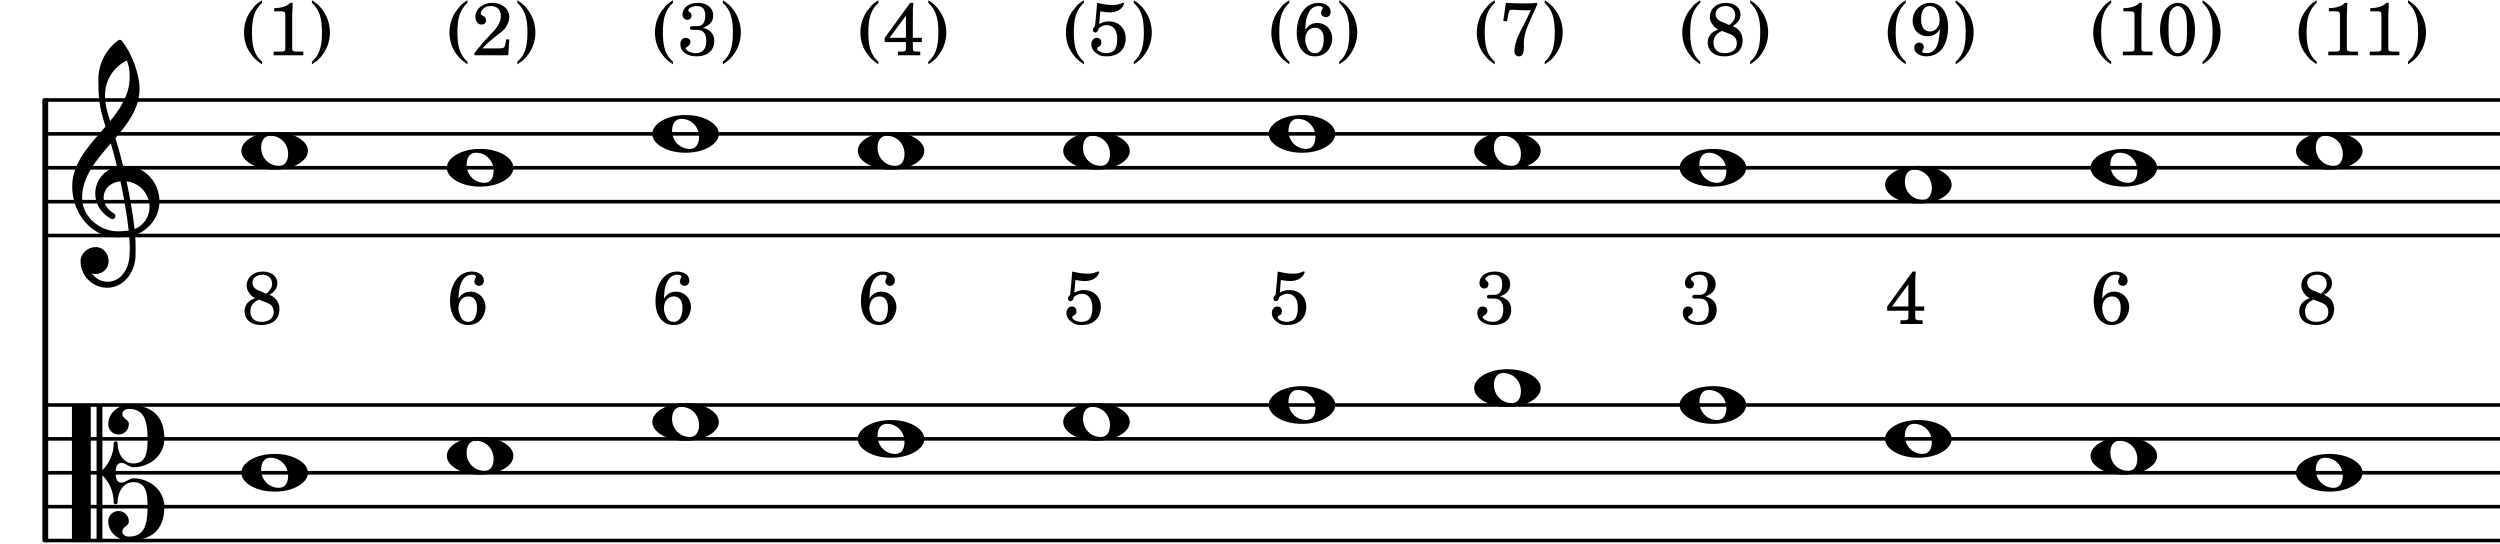
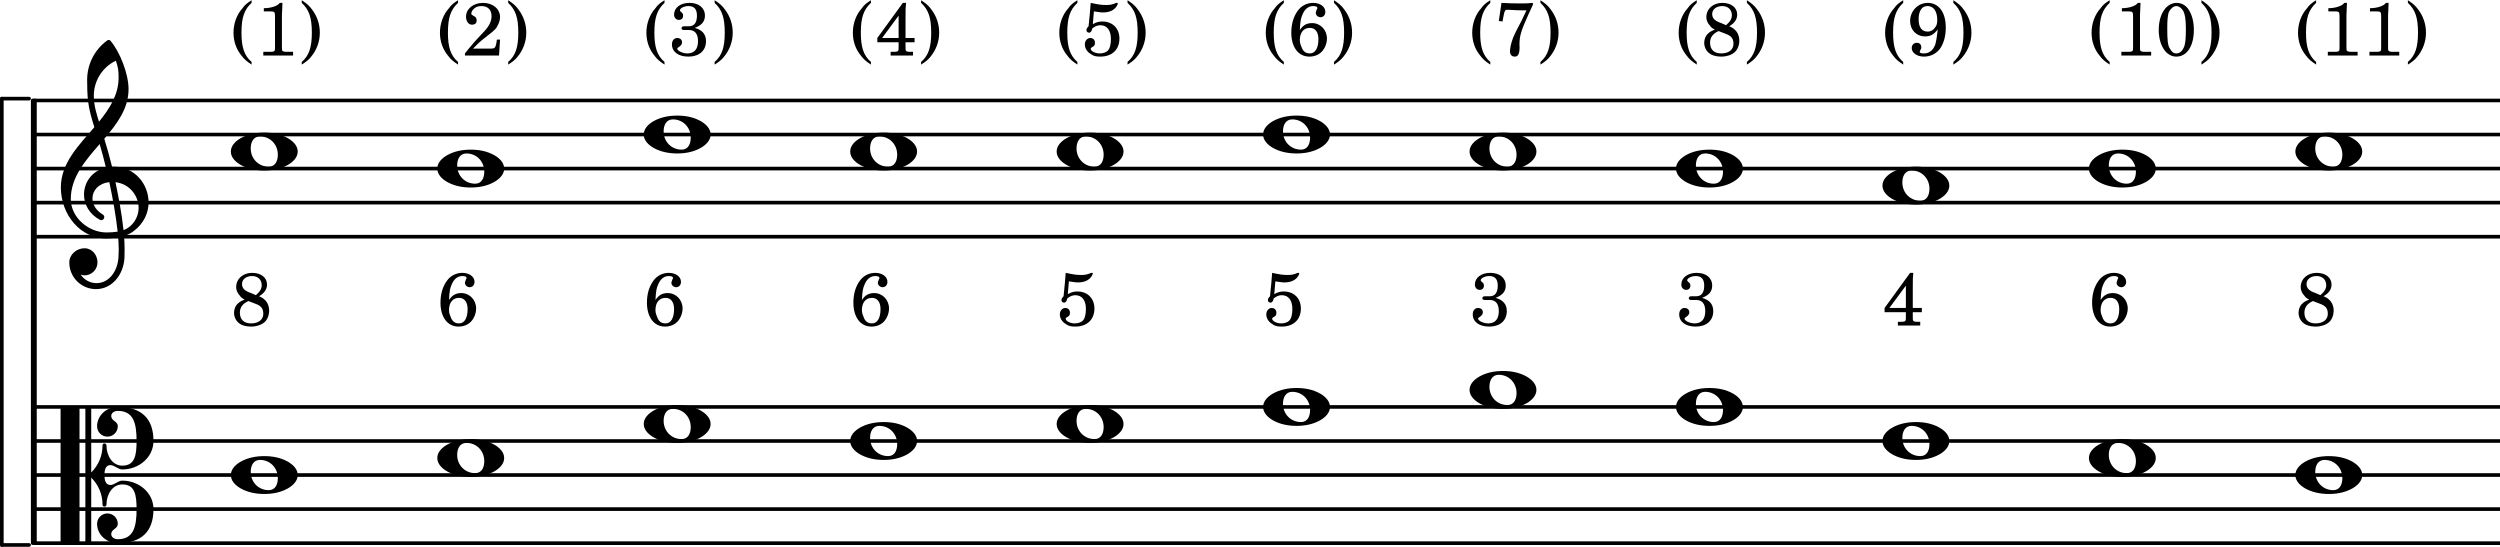
- <svg xmlns="http://www.w3.org/2000/svg" version="1.2" width="116.66mm" height="25.38mm" viewBox="-1.322 0 73.759 16.049" preserveAspectRatio="xMinYMin meet">
+ <svg xmlns="http://www.w3.org/2000/svg" version="1.2" width="116.11mm" height="25.40mm" viewBox="-0.979 0 73.417 16.058" preserveAspectRatio="xMinYMin meet">
  <line transform="translate(0, 6.9505)" stroke-linejoin="round" stroke-linecap="round" stroke-width="0.107" stroke="currentColor" x1="0.054" y1="-0" x2="72.438" y2="-0" />
  <line transform="translate(0, 5.9505)" stroke-linejoin="round" stroke-linecap="round" stroke-width="0.107" stroke="currentColor" x1="0.054" y1="-0" x2="72.438" y2="-0" />
  <line transform="translate(0, 4.9505)" stroke-linejoin="round" stroke-linecap="round" stroke-width="0.107" stroke="currentColor" x1="0.054" y1="-0" x2="72.438" y2="-0" />
  <line transform="translate(0, 3.9505)" stroke-linejoin="round" stroke-linecap="round" stroke-width="0.107" stroke="currentColor" x1="0.054" y1="-0" x2="72.438" y2="-0" />
  <line transform="translate(0, 2.9505)" stroke-linejoin="round" stroke-linecap="round" stroke-width="0.107" stroke="currentColor" x1="0.054" y1="-0" x2="72.438" y2="-0" />
  <line transform="translate(0, 15.9505)" stroke-linejoin="round" stroke-linecap="round" stroke-width="0.107" stroke="currentColor" x1="0.054" y1="-0" x2="72.438" y2="-0" />
  <line transform="translate(0, 14.9505)" stroke-linejoin="round" stroke-linecap="round" stroke-width="0.107" stroke="currentColor" x1="0.054" y1="-0" x2="72.438" y2="-0" />
  <line transform="translate(0, 13.9505)" stroke-linejoin="round" stroke-linecap="round" stroke-width="0.107" stroke="currentColor" x1="0.054" y1="-0" x2="72.438" y2="-0" />
  <line transform="translate(0, 12.9505)" stroke-linejoin="round" stroke-linecap="round" stroke-width="0.107" stroke="currentColor" x1="0.054" y1="-0" x2="72.438" y2="-0" />
  <line transform="translate(0, 11.9505)" stroke-linejoin="round" stroke-linecap="round" stroke-width="0.107" stroke="currentColor" x1="0.054" y1="-0" x2="72.438" y2="-0" />
  <text transform="translate(30.0514, 1.6313)" font-family="Century Schoolbook L" font-size="2.2" text-anchor="start" fill="currentColor">
    <tspan>
(5)</tspan>
  </text>
  <path transform="translate(30.0514, 12.4505) scale(0.004, -0.004)" d="M214 111c-49 0 -68 -43 -68 -88c0 -75 57 -134 132 -134c49 0 67 43 67 88c0 75 -56 134 -131 134zM491 0c0 -43 -34 -76 -72 -98c-53 -30 -113 -41 -173 -41s-121 11 -174 41c-38 22 -72 55 -72 98s34 76 72 98c53 30 114 41 174 41s120 -11 173 -41 c38 -22 72 -55 72 -98z" fill="currentColor" />
  <path transform="translate(36.1142, 3.9505) scale(0.004, -0.004)" d="M214 111c-49 0 -68 -43 -68 -88c0 -75 57 -134 132 -134c49 0 67 43 67 88c0 75 -56 134 -131 134zM491 0c0 -43 -34 -76 -72 -98c-53 -30 -113 -41 -173 -41s-121 11 -174 41c-38 22 -72 55 -72 98s34 76 72 98c53 30 114 41 174 41s120 -11 173 -41 c38 -22 72 -55 72 -98z" fill="currentColor" />
  <text transform="translate(36.1142, 9.5596)" font-family="Century Schoolbook L" font-size="2.2" text-anchor="start" fill="currentColor">
    <tspan>
5</tspan>
  </text>
  <text transform="translate(36.1142, 1.6313)" font-family="Century Schoolbook L" font-size="2.2" text-anchor="start" fill="currentColor">
    <tspan>
(6)</tspan>
  </text>
  <path transform="translate(36.1142, 11.9505) scale(0.004, -0.004)" d="M214 111c-49 0 -68 -43 -68 -88c0 -75 57 -134 132 -134c49 0 67 43 67 88c0 75 -56 134 -131 134zM491 0c0 -43 -34 -76 -72 -98c-53 -30 -113 -41 -173 -41s-121 11 -174 41c-38 22 -72 55 -72 98s34 76 72 98c53 30 114 41 174 41s120 -11 173 -41 c38 -22 72 -55 72 -98z" fill="currentColor" />
  <path transform="translate(23.9885, 4.4505) scale(0.004, -0.004)" d="M214 111c-49 0 -68 -43 -68 -88c0 -75 57 -134 132 -134c49 0 67 43 67 88c0 75 -56 134 -131 134zM491 0c0 -43 -34 -76 -72 -98c-53 -30 -113 -41 -173 -41s-121 11 -174 41c-38 22 -72 55 -72 98s34 76 72 98c53 30 114 41 174 41s120 -11 173 -41 c38 -22 72 -55 72 -98z" fill="currentColor" />
  <text transform="translate(23.9885, 9.5596)" font-family="Century Schoolbook L" font-size="2.2" text-anchor="start" fill="currentColor">
    <tspan>
6</tspan>
  </text>
  <text transform="translate(23.9885, 1.6313)" font-family="Century Schoolbook L" font-size="2.2" text-anchor="start" fill="currentColor">
    <tspan>
(4)</tspan>
  </text>
  <path transform="translate(23.9885, 12.9505) scale(0.004, -0.004)" d="M214 111c-49 0 -68 -43 -68 -88c0 -75 57 -134 132 -134c49 0 67 43 67 88c0 75 -56 134 -131 134zM491 0c0 -43 -34 -76 -72 -98c-53 -30 -113 -41 -173 -41s-121 11 -174 41c-38 22 -72 55 -72 98s34 76 72 98c53 30 114 41 174 41s120 -11 173 -41 c38 -22 72 -55 72 -98z" fill="currentColor" />
  <path transform="translate(30.0514, 4.4505) scale(0.004, -0.004)" d="M214 111c-49 0 -68 -43 -68 -88c0 -75 57 -134 132 -134c49 0 67 43 67 88c0 75 -56 134 -131 134zM491 0c0 -43 -34 -76 -72 -98c-53 -30 -113 -41 -173 -41s-121 11 -174 41c-38 22 -72 55 -72 98s34 76 72 98c53 30 114 41 174 41s120 -11 173 -41 c38 -22 72 -55 72 -98z" fill="currentColor" />
  <text transform="translate(30.0514, 9.5596)" font-family="Century Schoolbook L" font-size="2.2" text-anchor="start" fill="currentColor">
    <tspan>
5</tspan>
  </text>
  <path transform="translate(54.3027, 5.4505) scale(0.004, -0.004)" d="M214 111c-49 0 -68 -43 -68 -88c0 -75 57 -134 132 -134c49 0 67 43 67 88c0 75 -56 134 -131 134zM491 0c0 -43 -34 -76 -72 -98c-53 -30 -113 -41 -173 -41s-121 11 -174 41c-38 22 -72 55 -72 98s34 76 72 98c53 30 114 41 174 41s120 -11 173 -41 c38 -22 72 -55 72 -98z" fill="currentColor" />
  <text transform="translate(54.3027, 9.5596)" font-family="Century Schoolbook L" font-size="2.2" text-anchor="start" fill="currentColor">
    <tspan>
4</tspan>
  </text>
  <text transform="translate(54.3027, 1.6313)" font-family="Century Schoolbook L" font-size="2.2" text-anchor="start" fill="currentColor">
    <tspan>
(9)</tspan>
  </text>
  <path transform="translate(54.3027, 12.9505) scale(0.004, -0.004)" d="M214 111c-49 0 -68 -43 -68 -88c0 -75 57 -134 132 -134c49 0 67 43 67 88c0 75 -56 134 -131 134zM491 0c0 -43 -34 -76 -72 -98c-53 -30 -113 -41 -173 -41s-121 11 -174 41c-38 22 -72 55 -72 98s34 76 72 98c53 30 114 41 174 41s120 -11 173 -41 c38 -22 72 -55 72 -98z" fill="currentColor" />
  <path transform="translate(42.177, 4.4505) scale(0.004, -0.004)" d="M214 111c-49 0 -68 -43 -68 -88c0 -75 57 -134 132 -134c49 0 67 43 67 88c0 75 -56 134 -131 134zM491 0c0 -43 -34 -76 -72 -98c-53 -30 -113 -41 -173 -41s-121 11 -174 41c-38 22 -72 55 -72 98s34 76 72 98c53 30 114 41 174 41s120 -11 173 -41 c38 -22 72 -55 72 -98z" fill="currentColor" />
  <text transform="translate(42.177, 9.5596)" font-family="Century Schoolbook L" font-size="2.2" text-anchor="start" fill="currentColor">
    <tspan>
3</tspan>
  </text>
  <text transform="translate(42.177, 1.6313)" font-family="Century Schoolbook L" font-size="2.2" text-anchor="start" fill="currentColor">
    <tspan>
(7)</tspan>
  </text>
  <path transform="translate(42.177, 11.4505) scale(0.004, -0.004)" d="M214 111c-49 0 -68 -43 -68 -88c0 -75 57 -134 132 -134c49 0 67 43 67 88c0 75 -56 134 -131 134zM491 0c0 -43 -34 -76 -72 -98c-53 -30 -113 -41 -173 -41s-121 11 -174 41c-38 22 -72 55 -72 98s34 76 72 98c53 30 114 41 174 41s120 -11 173 -41 c38 -22 72 -55 72 -98z" fill="currentColor" />
  <path transform="translate(48.2399, 4.9505) scale(0.004, -0.004)" d="M214 111c-49 0 -68 -43 -68 -88c0 -75 57 -134 132 -134c49 0 67 43 67 88c0 75 -56 134 -131 134zM491 0c0 -43 -34 -76 -72 -98c-53 -30 -113 -41 -173 -41s-121 11 -174 41c-38 22 -72 55 -72 98s34 76 72 98c53 30 114 41 174 41s120 -11 173 -41 c38 -22 72 -55 72 -98z" fill="currentColor" />
  <text transform="translate(48.2399, 9.5596)" font-family="Century Schoolbook L" font-size="2.2" text-anchor="start" fill="currentColor">
    <tspan>
3</tspan>
  </text>
  <text transform="translate(48.2399, 1.6313)" font-family="Century Schoolbook L" font-size="2.2" text-anchor="start" fill="currentColor">
    <tspan>
(8)</tspan>
  </text>
  <path transform="translate(48.2399, 11.9505) scale(0.004, -0.004)" d="M214 111c-49 0 -68 -43 -68 -88c0 -75 57 -134 132 -134c49 0 67 43 67 88c0 75 -56 134 -131 134zM491 0c0 -43 -34 -76 -72 -98c-53 -30 -113 -41 -173 -41s-121 11 -174 41c-38 22 -72 55 -72 98s34 76 72 98c53 30 114 41 174 41s120 -11 173 -41 c38 -22 72 -55 72 -98z" fill="currentColor" />
  <path transform="translate(60.3656, 4.9505) scale(0.004, -0.004)" d="M214 111c-49 0 -68 -43 -68 -88c0 -75 57 -134 132 -134c49 0 67 43 67 88c0 75 -56 134 -131 134zM491 0c0 -43 -34 -76 -72 -98c-53 -30 -113 -41 -173 -41s-121 11 -174 41c-38 22 -72 55 -72 98s34 76 72 98c53 30 114 41 174 41s120 -11 173 -41 c38 -22 72 -55 72 -98z" fill="currentColor" />
  <text transform="translate(60.3656, 9.5596)" font-family="Century Schoolbook L" font-size="2.2" text-anchor="start" fill="currentColor">
    <tspan>
6</tspan>
  </text>
  <text transform="translate(60.3656, 1.6313)" font-family="Century Schoolbook L" font-size="2.2" text-anchor="start" fill="currentColor">
    <tspan>
(10)</tspan>
  </text>
  <path transform="translate(60.3656, 13.4505) scale(0.004, -0.004)" d="M214 111c-49 0 -68 -43 -68 -88c0 -75 57 -134 132 -134c49 0 67 43 67 88c0 75 -56 134 -131 134zM491 0c0 -43 -34 -76 -72 -98c-53 -30 -113 -41 -173 -41s-121 11 -174 41c-38 22 -72 55 -72 98s34 76 72 98c53 30 114 41 174 41s120 -11 173 -41 c38 -22 72 -55 72 -98z" fill="currentColor" />
+   <line transform="translate(-0.9253, 9.4505)" stroke-linejoin="round" stroke-linecap="round" stroke-width="0.107" stroke="currentColor" x1="0" y1="-6.554" x2="0.8" y2="-6.554" />
+   <line transform="translate(-0.9253, 9.4505)" stroke-linejoin="round" stroke-linecap="round" stroke-width="0.107" stroke="currentColor" x1="0" y1="6.554" x2="0.8" y2="6.554" />
+   <line transform="translate(-0.9253, 9.4505)" stroke-linejoin="round" stroke-linecap="round" stroke-width="0.107" stroke="currentColor" x1="0" y1="6.554" x2="0" y2="-6.554" />
  <rect transform="translate(-0.0717, 9.4505)" x="0" y="-6.554" width="0.172" height="13.107" ry="0.054" fill="currentColor" />
  <path transform="translate(5.8, 4.4505) scale(0.004, -0.004)" d="M214 111c-49 0 -68 -43 -68 -88c0 -75 57 -134 132 -134c49 0 67 43 67 88c0 75 -56 134 -131 134zM491 0c0 -43 -34 -76 -72 -98c-53 -30 -113 -41 -173 -41s-121 11 -174 41c-38 22 -72 55 -72 98s34 76 72 98c53 30 114 41 174 41s120 -11 173 -41 c38 -22 72 -55 72 -98z" fill="currentColor" />
  <text transform="translate(5.8, 9.5596)" font-family="Century Schoolbook L" font-size="2.2" text-anchor="start" fill="currentColor">
    <tspan>
8</tspan>
  </text>
  <text transform="translate(5.8, 1.6313)" font-family="Century Schoolbook L" font-size="2.2" text-anchor="start" fill="currentColor">
    <tspan>
(1)</tspan>
  </text>
  <path transform="translate(0.8, 5.9505) scale(0.004, -0.004)" d="M378 263c4 0 7 1 11 1c156 0 257 -129 257 -262c0 -76 -34 -154 -108 -210c-22 -17 -46 -29 -72 -37c3 -34 4 -68 4 -102c0 -20 0 -40 -1 -60c-7 -121 -90 -228 -209 -228c-108 0 -196 87 -196 196c0 58 53 104 112 104c54 0 95 -48 95 -104c0 -52 -43 -95 -95 -95 c-10 0 -20 2 -29 6c26 -38 68 -63 116 -63c96 0 156 91 162 190c1 19 2 37 2 56c0 30 -2 60 -4 90c-29 -5 -58 -8 -88 -8c-188 0 -333 173 -333 375c0 177 130 307 246 442c-20 62 -38 125 -46 190c-6 52 -7 104 -7 157c0 115 55 223 148 290c3 2 7 3 11 3s8 -1 11 -4 c71 -83 134 -244 134 -357c0 -143 -85 -255 -178 -364c21 -68 40 -137 57 -206zM462 -202c67 24 111 94 111 162c0 89 -65 178 -170 190c24 -115 46 -230 59 -352zM75 26c0 -134 129 -245 263 -245c28 0 55 2 81 6c-14 126 -36 244 -61 363c-79 -8 -124 -61 -124 -119 c0 -43 25 -89 80 -121c5 -5 7 -11 7 -16c0 -12 -10 -23 -22 -23c-3 0 -6 1 -9 2c-81 43 -118 116 -118 186c0 89 58 175 161 198c-14 58 -29 116 -46 173c-106 -122 -212 -244 -212 -404zM406 1042c-99 -47 -162 -148 -162 -257c0 -73 20 -132 38 -191 c79 97 144 199 144 324c0 53 -4 76 -20 124z" fill="currentColor" />
  <path transform="translate(5.8, 13.9505) scale(0.004, -0.004)" d="M214 111c-49 0 -68 -43 -68 -88c0 -75 57 -134 132 -134c49 0 67 43 67 88c0 75 -56 134 -131 134zM491 0c0 -43 -34 -76 -72 -98c-53 -30 -113 -41 -173 -41s-121 11 -174 41c-38 22 -72 55 -72 98s34 76 72 98c53 30 114 41 174 41s120 -11 173 -41 c38 -22 72 -55 72 -98z" fill="currentColor" />
  <path transform="translate(0.8, 13.9505) scale(0.004, -0.004)" d="M322 0c0 -32 6 -73 44 -73c29 0 56 32 87 32c123 0 229 -90 229 -209c0 -168 -91 -250 -262 -250c-82 0 -152 62 -152 142c0 42 34 76 76 76s76 -34 76 -76c0 -39 -48 -37 -48 -76c0 -23 23 -37 48 -37c115 0 138 89 138 221c0 106 -13 181 -105 181 c-71 0 -116 -71 -116 -148c0 -10 -8 -15 -15 -15s-14 5 -14 15c0 75 -30 146 -83 198v-470c0 -6 -5 -11 -11 -11h-21c-6 0 -11 5 -11 11v978c0 6 5 11 11 11h21c6 0 11 -5 11 -11v-470c53 52 83 123 83 198c0 10 7 15 14 15s15 -5 15 -15c0 -77 45 -148 116 -148 c92 0 105 75 105 181c0 132 -23 221 -138 221c-25 0 -48 -14 -48 -37c0 -39 48 -37 48 -76c0 -42 -34 -76 -76 -76s-76 34 -76 76c0 80 70 142 152 142c171 0 262 -82 262 -250c0 -119 -106 -209 -229 -209c-31 0 -58 32 -87 32c-38 0 -44 -41 -44 -73zM128 -500h-117 c-6 0 -11 5 -11 11v978c0 6 5 11 11 11h117c6 0 11 -5 11 -11v-978c0 -6 -5 -11 -11 -11z" fill="currentColor" />
  <path transform="translate(11.8628, 4.9505) scale(0.004, -0.004)" d="M214 111c-49 0 -68 -43 -68 -88c0 -75 57 -134 132 -134c49 0 67 43 67 88c0 75 -56 134 -131 134zM491 0c0 -43 -34 -76 -72 -98c-53 -30 -113 -41 -173 -41s-121 11 -174 41c-38 22 -72 55 -72 98s34 76 72 98c53 30 114 41 174 41s120 -11 173 -41 c38 -22 72 -55 72 -98z" fill="currentColor" />
  <text transform="translate(11.8628, 9.5596)" font-family="Century Schoolbook L" font-size="2.2" text-anchor="start" fill="currentColor">
    <tspan>
6</tspan>
  </text>
  <text transform="translate(11.8628, 1.6313)" font-family="Century Schoolbook L" font-size="2.2" text-anchor="start" fill="currentColor">
    <tspan>
(2)</tspan>
  </text>
  <path transform="translate(11.8628, 13.4505) scale(0.004, -0.004)" d="M214 111c-49 0 -68 -43 -68 -88c0 -75 57 -134 132 -134c49 0 67 43 67 88c0 75 -56 134 -131 134zM491 0c0 -43 -34 -76 -72 -98c-53 -30 -113 -41 -173 -41s-121 11 -174 41c-38 22 -72 55 -72 98s34 76 72 98c53 30 114 41 174 41s120 -11 173 -41 c38 -22 72 -55 72 -98z" fill="currentColor" />
  <path transform="translate(17.9257, 3.9505) scale(0.004, -0.004)" d="M214 111c-49 0 -68 -43 -68 -88c0 -75 57 -134 132 -134c49 0 67 43 67 88c0 75 -56 134 -131 134zM491 0c0 -43 -34 -76 -72 -98c-53 -30 -113 -41 -173 -41s-121 11 -174 41c-38 22 -72 55 -72 98s34 76 72 98c53 30 114 41 174 41s120 -11 173 -41 c38 -22 72 -55 72 -98z" fill="currentColor" />
  <text transform="translate(17.9257, 9.5596)" font-family="Century Schoolbook L" font-size="2.2" text-anchor="start" fill="currentColor">
    <tspan>
6</tspan>
  </text>
  <text transform="translate(17.9257, 1.6313)" font-family="Century Schoolbook L" font-size="2.2" text-anchor="start" fill="currentColor">
    <tspan>
(3)</tspan>
  </text>
  <path transform="translate(17.9257, 12.4505) scale(0.004, -0.004)" d="M214 111c-49 0 -68 -43 -68 -88c0 -75 57 -134 132 -134c49 0 67 43 67 88c0 75 -56 134 -131 134zM491 0c0 -43 -34 -76 -72 -98c-53 -30 -113 -41 -173 -41s-121 11 -174 41c-38 22 -72 55 -72 98s34 76 72 98c53 30 114 41 174 41s120 -11 173 -41 c38 -22 72 -55 72 -98z" fill="currentColor" />
  <text transform="translate(66.4284, 9.5596)" font-family="Century Schoolbook L" font-size="2.2" text-anchor="start" fill="currentColor">
    <tspan>
8</tspan>
  </text>
  <text transform="translate(66.4284, 1.6313)" font-family="Century Schoolbook L" font-size="2.2" text-anchor="start" fill="currentColor">
    <tspan>
(11)</tspan>
  </text>
  <path transform="translate(66.4284, 13.9505) scale(0.004, -0.004)" d="M214 111c-49 0 -68 -43 -68 -88c0 -75 57 -134 132 -134c49 0 67 43 67 88c0 75 -56 134 -131 134zM491 0c0 -43 -34 -76 -72 -98c-53 -30 -113 -41 -173 -41s-121 11 -174 41c-38 22 -72 55 -72 98s34 76 72 98c53 30 114 41 174 41s120 -11 173 -41 c38 -22 72 -55 72 -98z" fill="currentColor" />
  <path transform="translate(66.4284, 4.4505) scale(0.004, -0.004)" d="M214 111c-49 0 -68 -43 -68 -88c0 -75 57 -134 132 -134c49 0 67 43 67 88c0 75 -56 134 -131 134zM491 0c0 -43 -34 -76 -72 -98c-53 -30 -113 -41 -173 -41s-121 11 -174 41c-38 22 -72 55 -72 98s34 76 72 98c53 30 114 41 174 41s120 -11 173 -41 c38 -22 72 -55 72 -98z" fill="currentColor" />
</svg>
